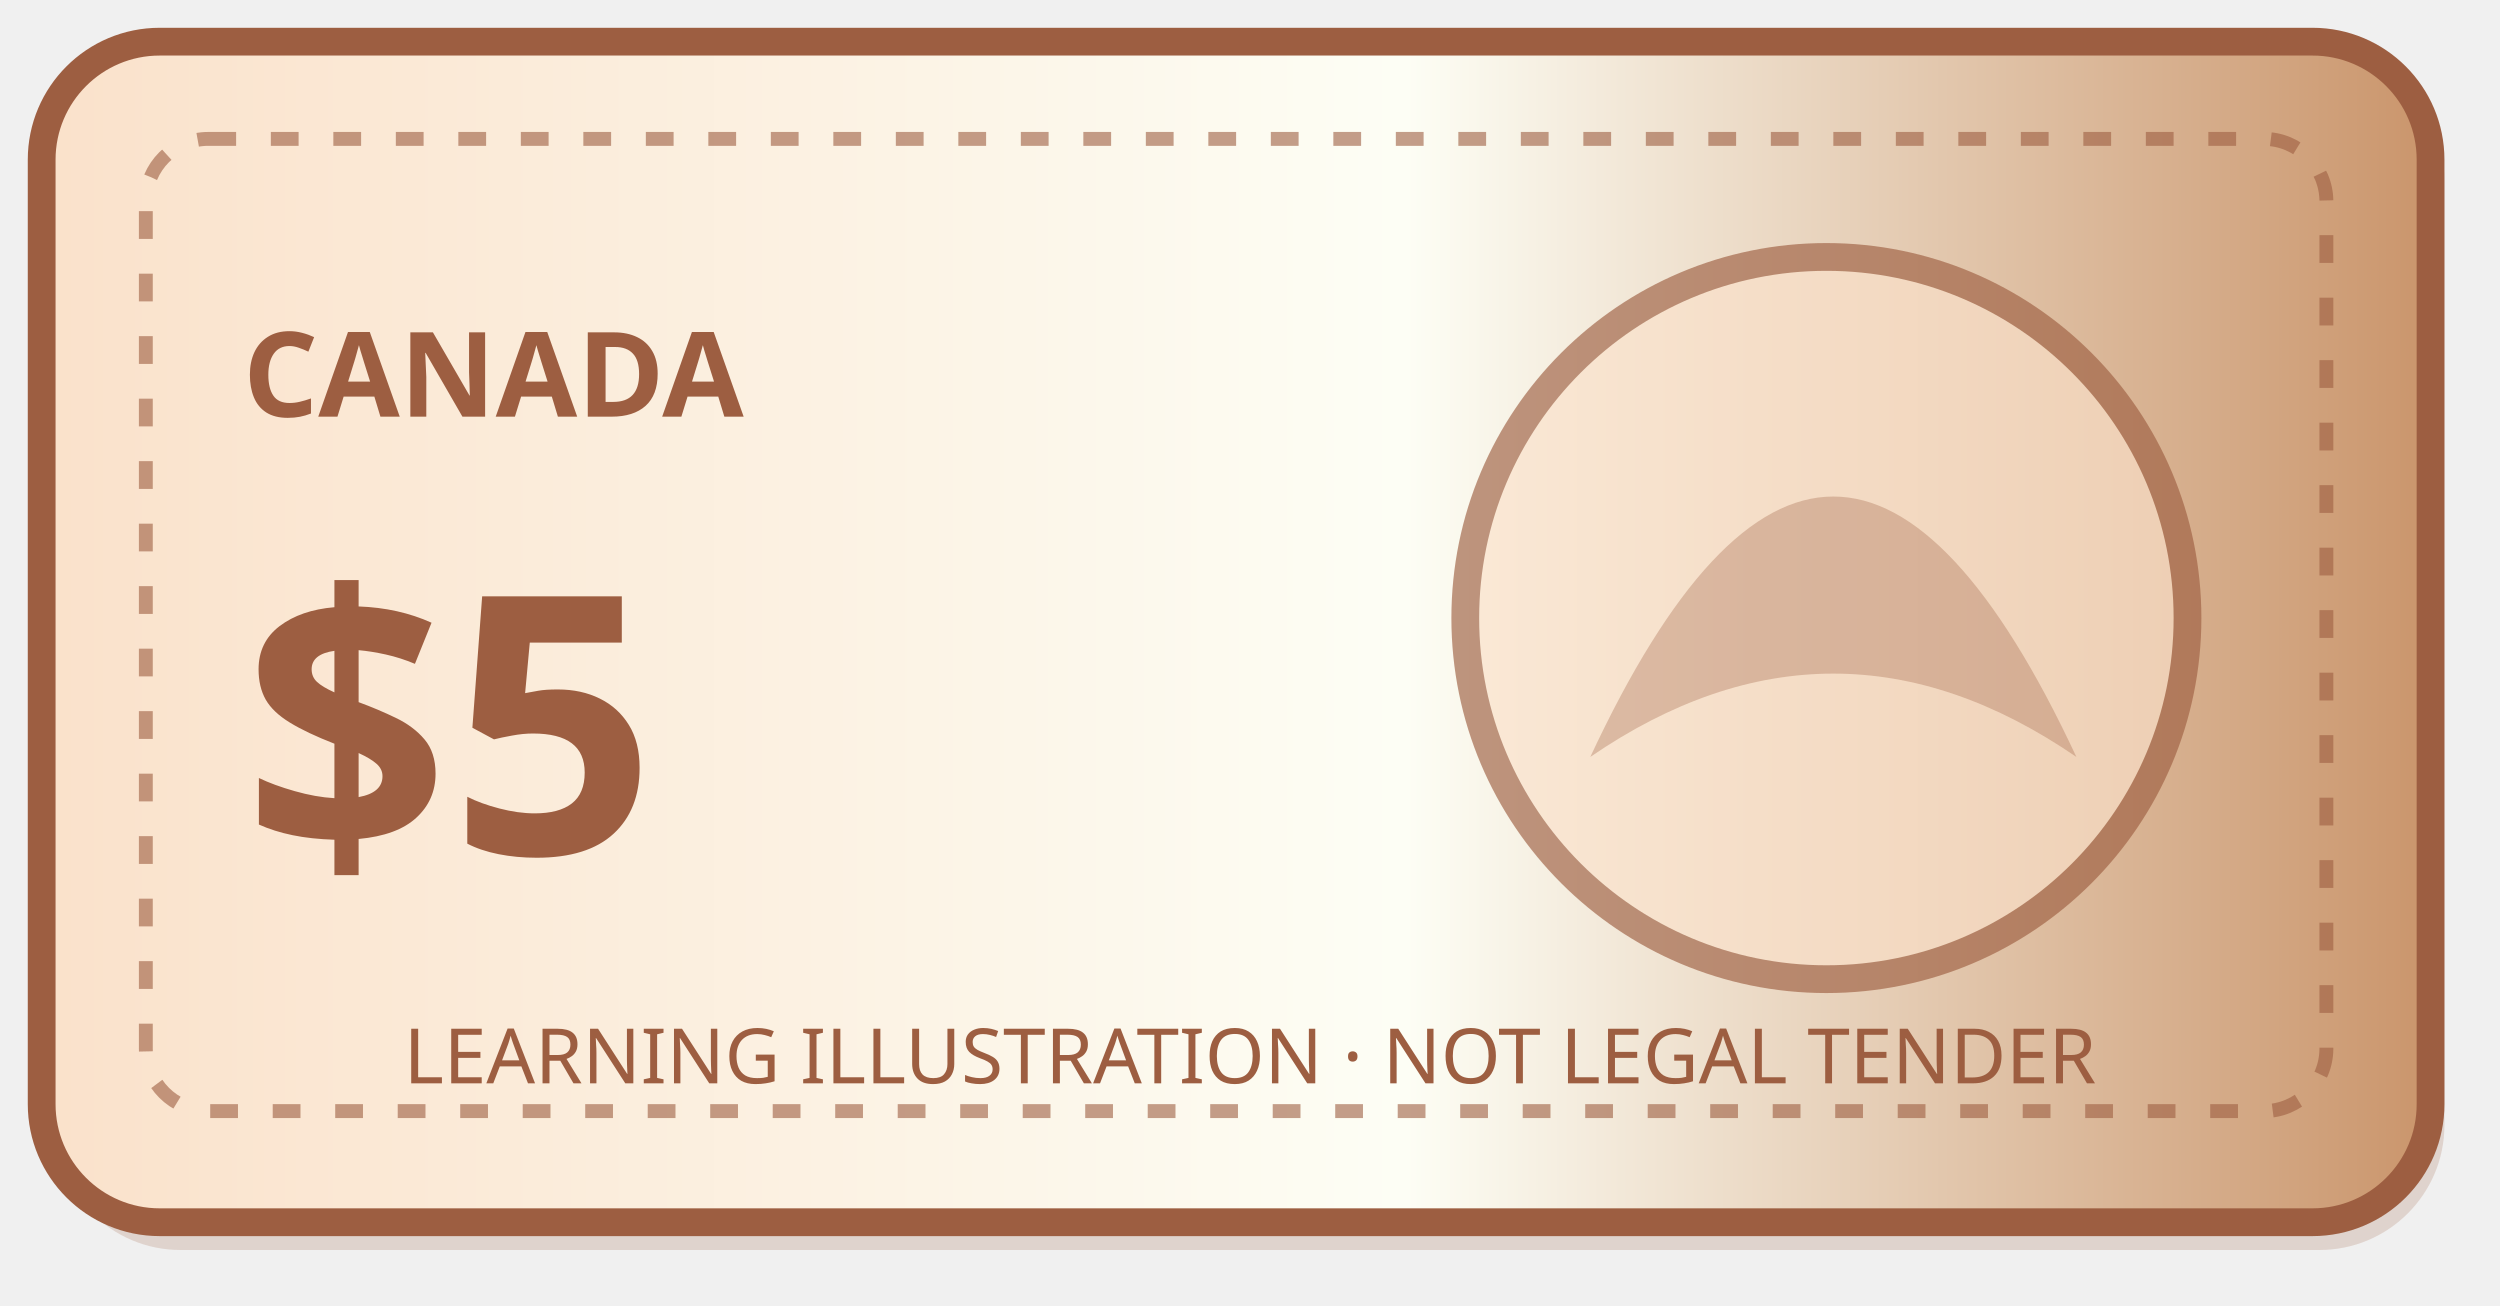
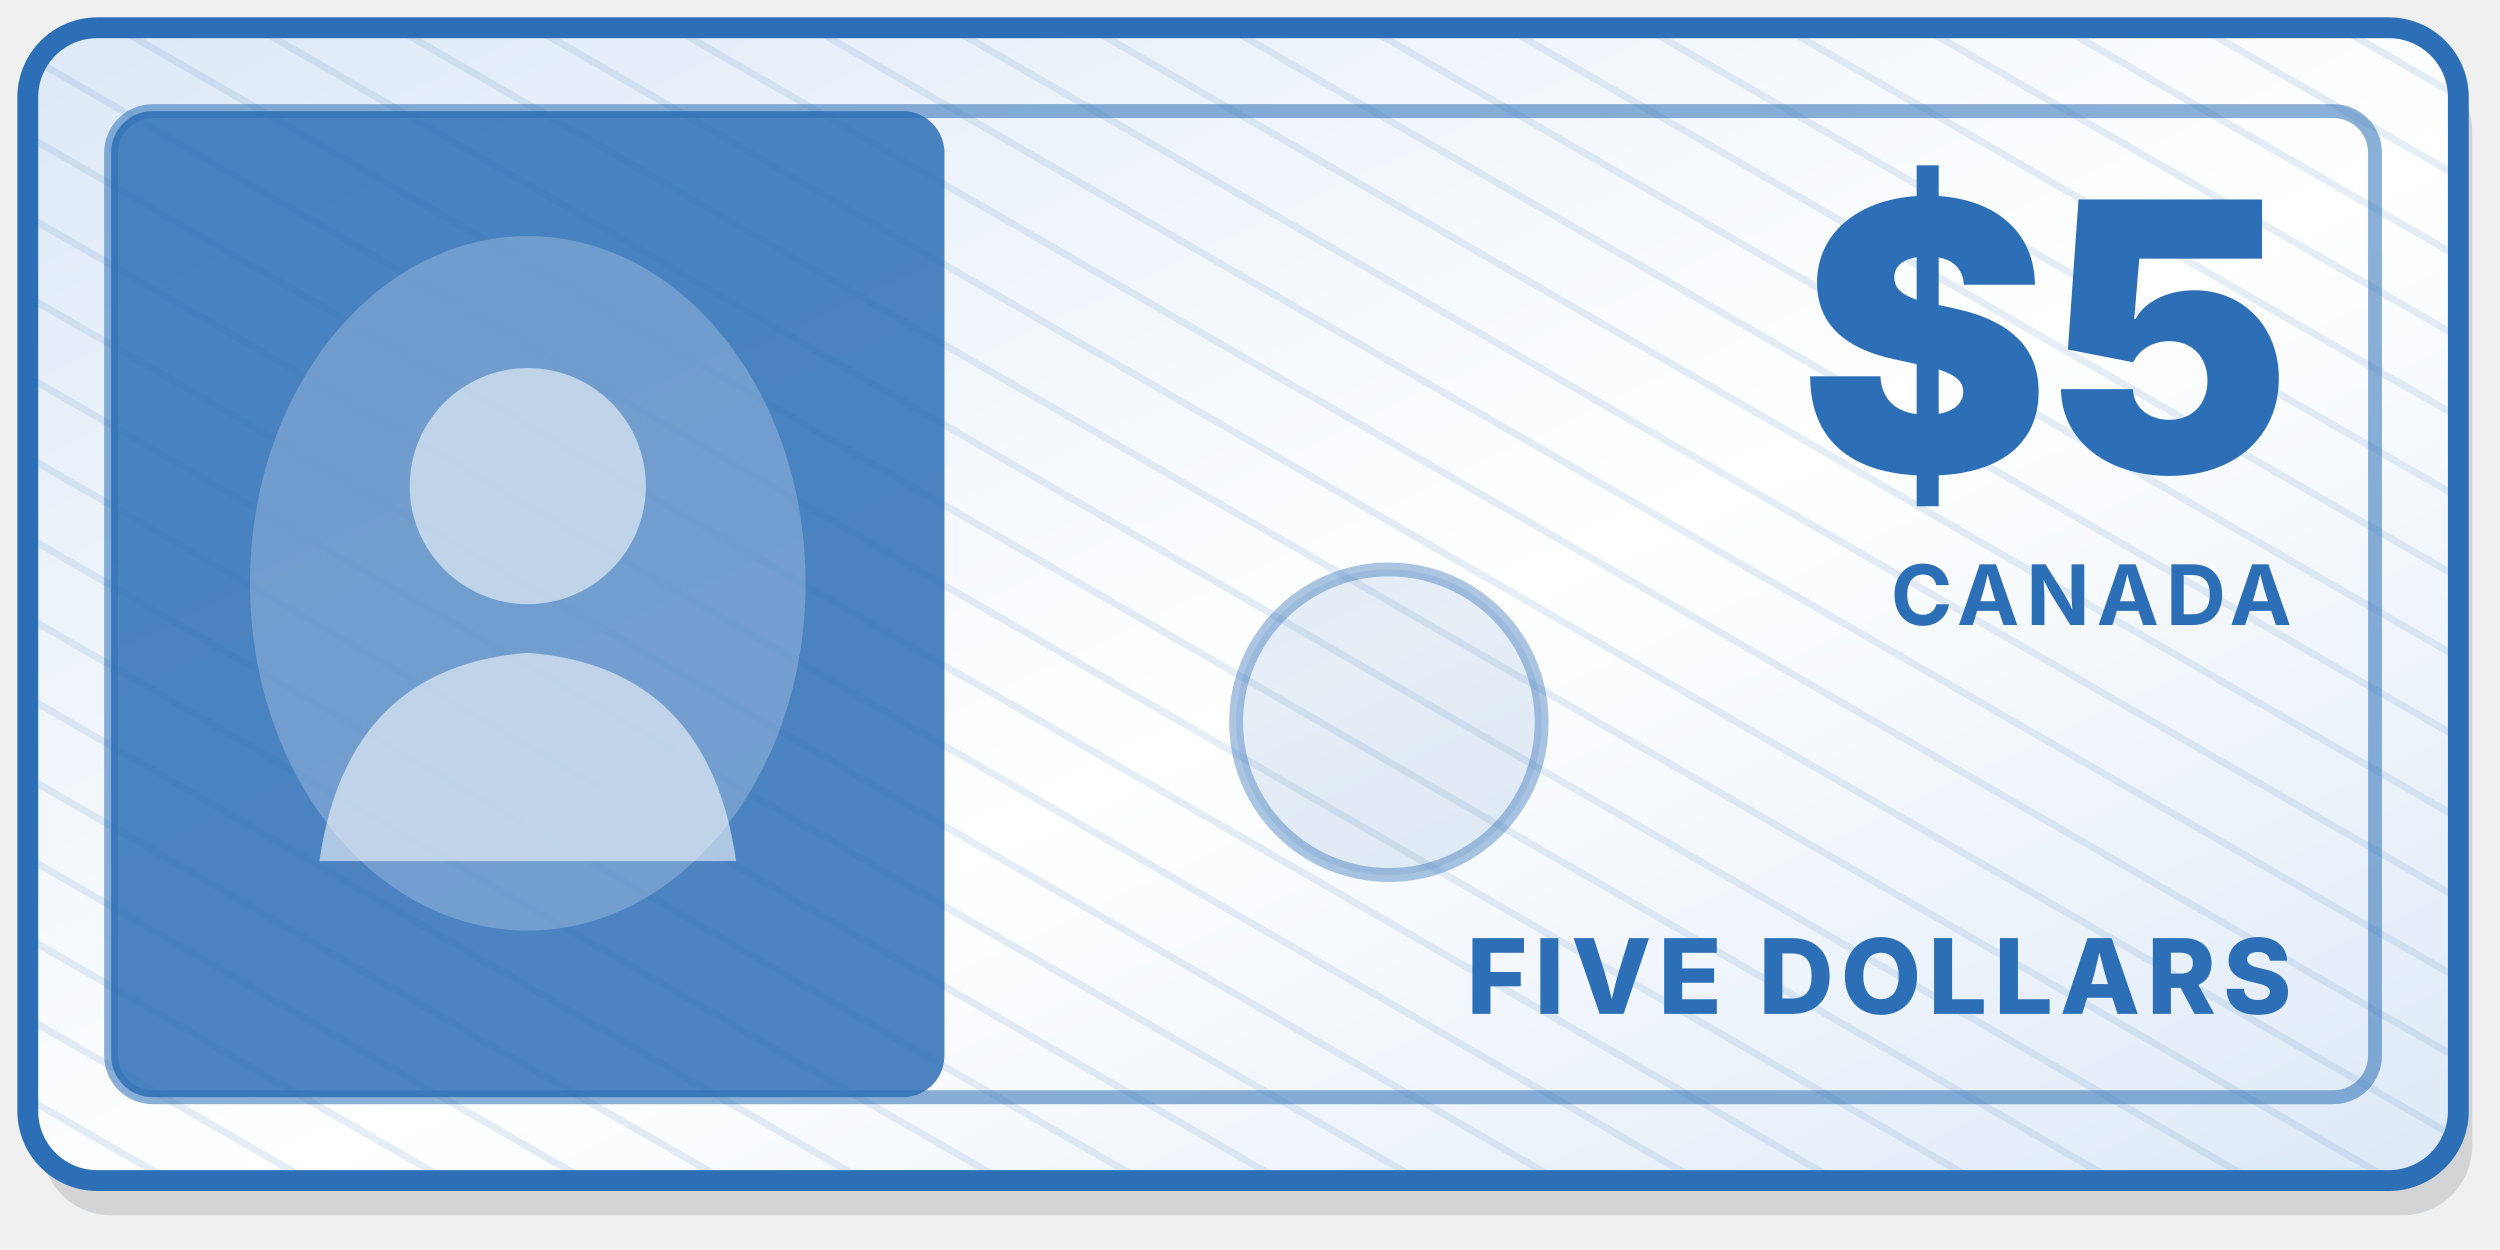
- <svg xmlns="http://www.w3.org/2000/svg" viewBox="0 0 360 188" role="img" aria-labelledby="t">
+ <svg xmlns="http://www.w3.org/2000/svg" viewBox="0 0 360 180" role="img" aria-labelledby="t">
  <defs>
-     <linearGradient id="paper">
-       <stop stop-color="#fae1ca" />
-       <stop offset=".57" stop-color="#fdfef5" />
-       <stop offset="1" stop-color="#c99369" />
+     <linearGradient id="p" x1="0" y1="0" x2="1" y2="1">
+       <stop offset="0" stop-color="#dde9f7" />
+       <stop offset=".55" stop-color="#ffffff" />
+       <stop offset="1" stop-color="#dde9f7" />
    </linearGradient>
+     <pattern id="g" width="10" height="10" patternUnits="userSpaceOnUse" patternTransform="rotate(30)">
+       <path d="M0 5H10" stroke="#2d6fb6" stroke-opacity=".12" stroke-width="1" />
+     </pattern>
  </defs>
-   <rect x="8" y="8" width="344" height="172" rx="18" fill="#9d5e41" opacity=".2" />
-   <rect x="6" y="6" width="344" height="170" rx="17" fill="url(#paper)" stroke="#9d5e41" stroke-width="4" />
-   <rect x="21" y="20" width="314" height="140" rx="9" fill="none" stroke="#9d5e41" stroke-dasharray="4 5" stroke-width="2" opacity=".6" />
-   <circle cx="263" cy="89" r="52" fill="#fae1ca" stroke="#9d5e41" stroke-width="4" opacity=".65" />
-   <path d="M229 109Q264 34 299 109Q264 85 229 109Z" fill="#9d5e41" opacity=".32" />
-   <text x="35" y="60" font-family="system-ui,sans-serif" font-size="17" font-weight="800" fill="#9d5e41">CANADA</text>
-   <text x="35" y="123" font-family="system-ui,sans-serif" font-size="52" font-weight="900" fill="#9d5e41">$5</text>
-   <text x="180" y="156" text-anchor="middle" font-size="11" font-family="system-ui,sans-serif" fill="#9d5e41">LEARNING ILLUSTRATION · NOT LEGAL TENDER</text>
+   <rect x="6" y="9" width="350" height="166" rx="10" fill="#1d2733" opacity=".14" />
+   <rect x="4" y="4" width="350" height="166" rx="10" fill="url(#p)" stroke="#2d6fb6" stroke-width="3" />
+   <rect x="4" y="4" width="350" height="166" rx="10" fill="url(#g)" />
+   <rect x="16" y="16" width="326" height="142" rx="6" fill="none" stroke="#2d6fb6" stroke-opacity=".55" stroke-width="2" />
+   <rect x="16" y="16" width="120" height="142" rx="6" fill="#2d6fb6" fill-opacity=".85" />
+   <ellipse cx="76" cy="84" rx="40" ry="50" fill="#fff" fill-opacity=".22" />
+   <circle cx="76" cy="70" r="17" fill="#fff" fill-opacity=".55" />
+   <path d="M46 124Q50 96 76 94Q102 96 106 124Z" fill="#fff" fill-opacity=".55" />
+   <text x="330" y="68" text-anchor="end" font-family="system-ui,-apple-system,sans-serif" font-weight="900" font-size="54" fill="#2d6fb6">$5</text>
+   <text x="330" y="90" text-anchor="end" font-family="system-ui,-apple-system,sans-serif" font-weight="700" font-size="12" letter-spacing="1" fill="#2d6fb6">CANADA</text>
+   <text x="330" y="146" text-anchor="end" font-family="system-ui,-apple-system,sans-serif" font-weight="800" font-size="15" letter-spacing="1" fill="#2d6fb6">FIVE DOLLARS</text>
+   <circle cx="200" cy="104" r="22" fill="#2d6fb6" fill-opacity=".12" stroke="#2d6fb6" stroke-opacity=".4" stroke-width="2" />
</svg>
